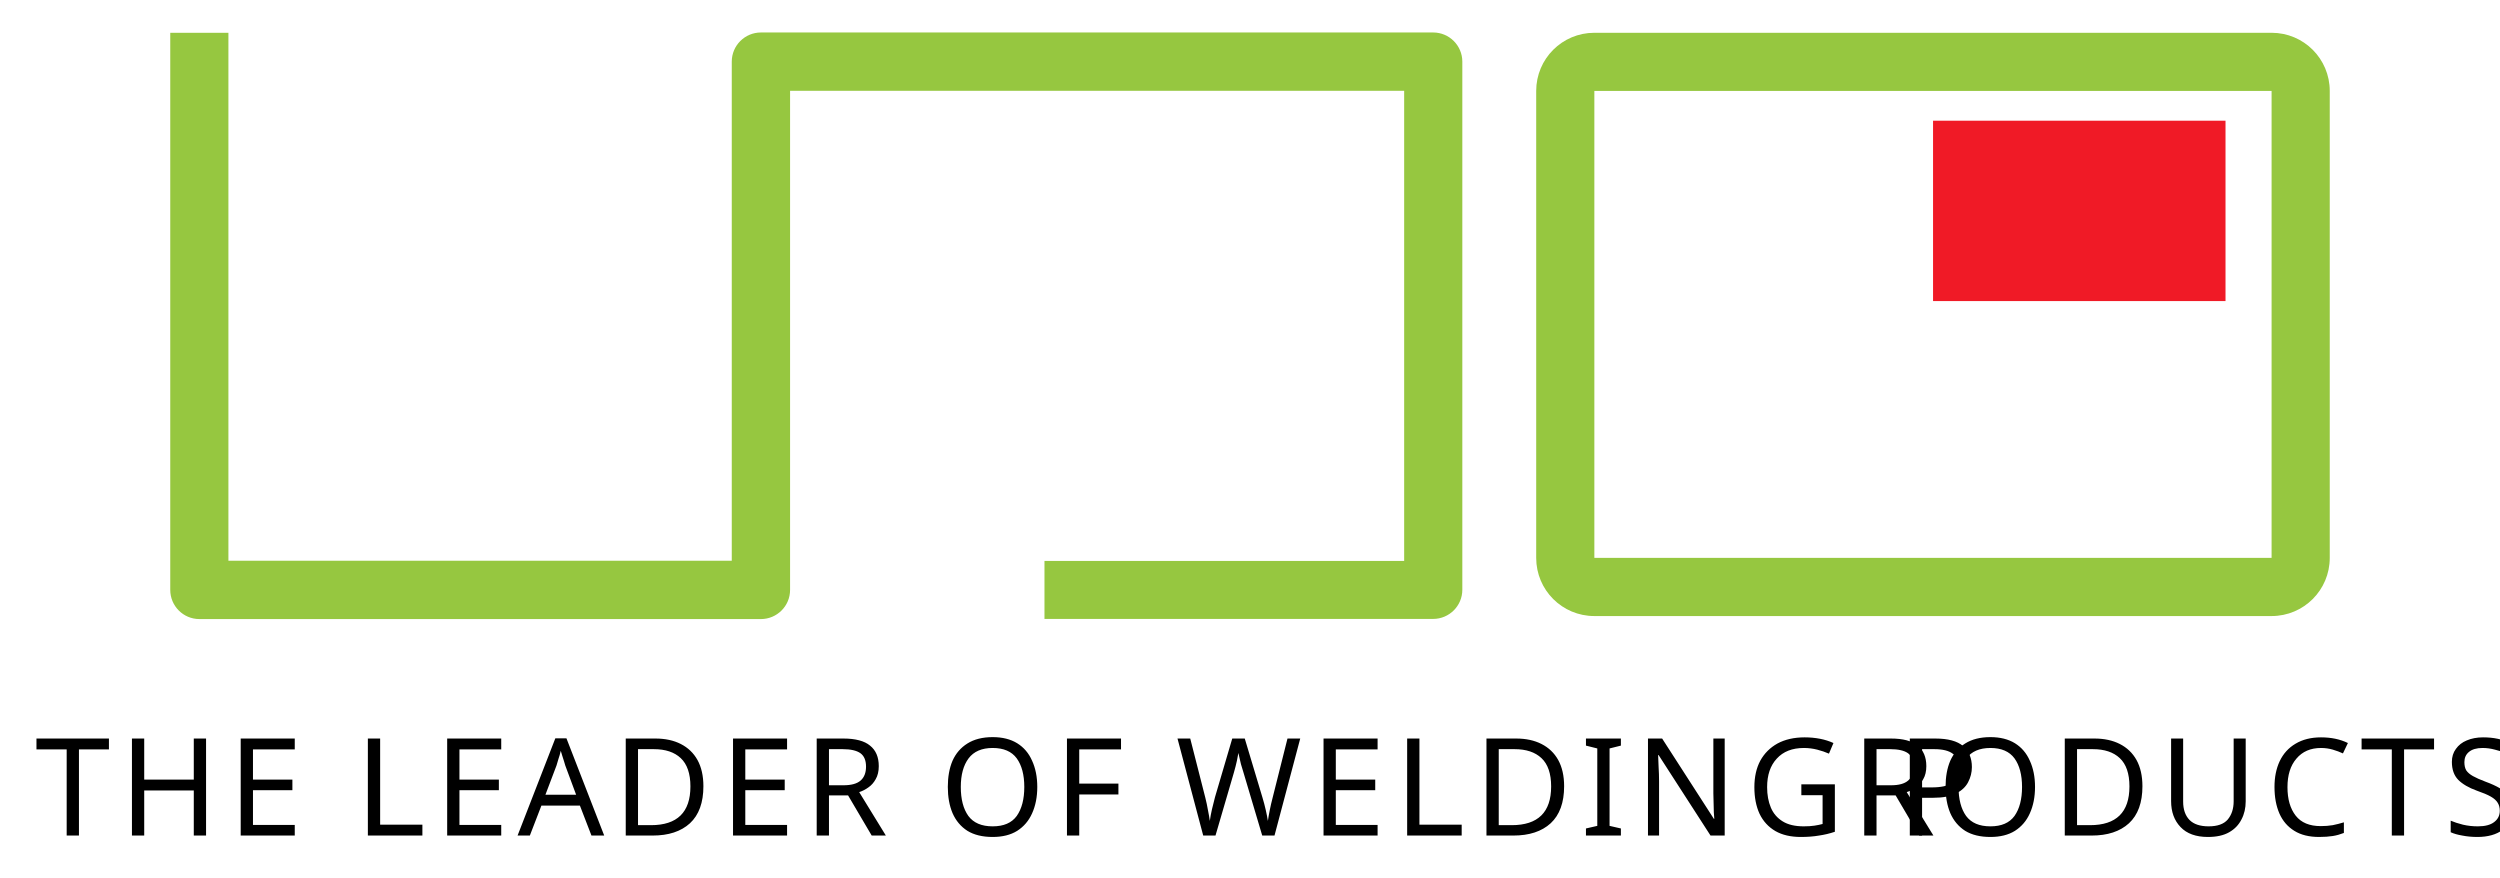
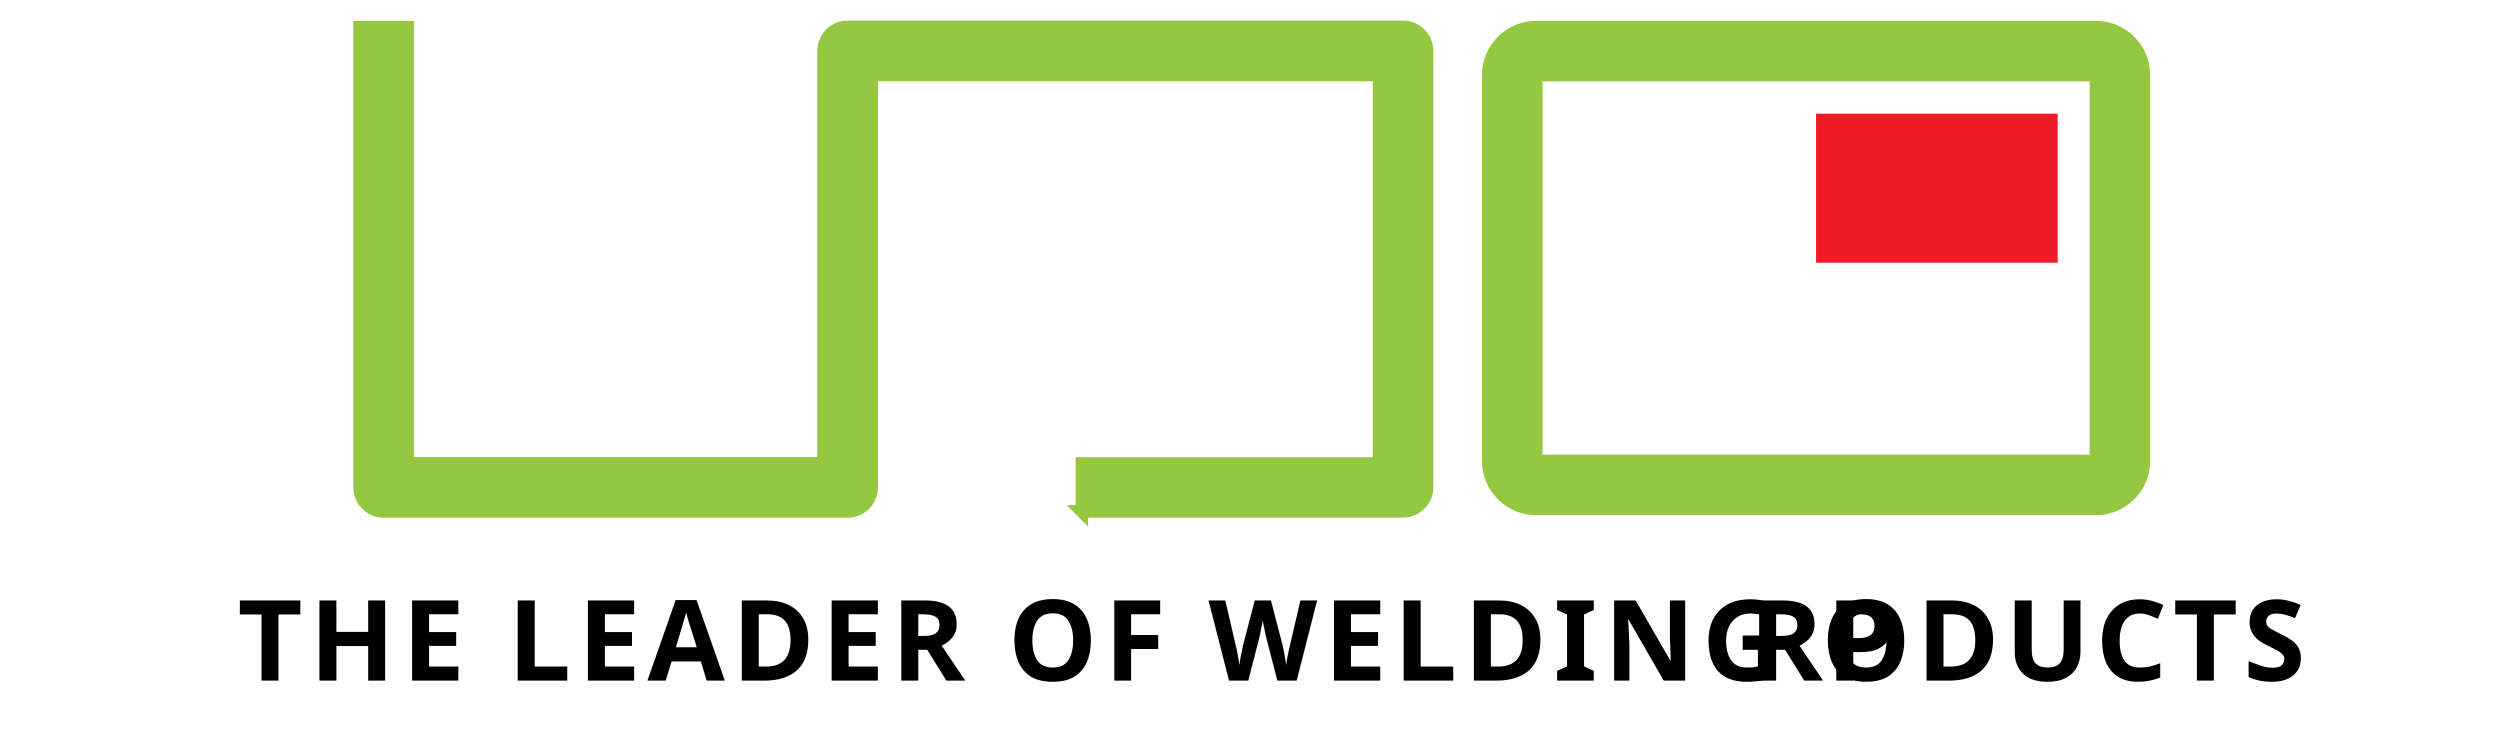
- <svg xmlns="http://www.w3.org/2000/svg" id="Layer_1" data-name="Layer 1" viewBox="0 0 165.49 58.08">
+ <svg xmlns="http://www.w3.org/2000/svg" id="Layer_1" data-name="Layer 1" viewBox="0 0 200.3 59.53">
  <defs>
    <style>
      .cls-1 {
        fill: #96c740;
      }

+       .cls-1, .cls-2 {
+         stroke: #96c740;
+         stroke-miterlimit: 10;
+       }
+ 
      .cls-2 {
-         font-family: SukhumvitSet-Text, 'Sukhumvit Set';
-         font-size: 8.99px;
+         fill: #96c740;
      }

      .cls-3 {
+         font-family: SukhumvitSet-SemiBold, 'Sukhumvit Set';
+         font-size: 9px;
+         font-weight: 600;
+       }
+ 
+       .cls-4 {
        letter-spacing: .05em;
      }

-       .cls-4 {
+       .cls-5 {
        letter-spacing: .06em;
      }

-       .cls-5 {
+       .cls-6 {
+         letter-spacing: .05em;
+       }
+ 
+       .cls-7 {
        fill: #f01a26;
      }
    </style>
  </defs>
-   <text class="cls-2" transform="translate(2.32 55.31)">
-     <tspan class="cls-4" x="0" y="0">THE LEADER OF WELDING P</tspan>
-     <tspan class="cls-3" x="120.21" y="0">R</tspan>
-     <tspan class="cls-4" x="125.92" y="0">ODUCTS</tspan>
+   <text class="cls-3" transform="translate(19.03 54.53)">
+     <tspan class="cls-5" x="0" y="0">THE LEADER OF WELDING P</tspan>
+     <tspan class="cls-4" x="121.1" y="0">R</tspan>
+     <tspan class="cls-6" x="126.9" y="0">ODUCTS</tspan>
  </text>
-   <g>
-     <path class="cls-1" d="M69.13,40.97h25.74c1.06,0,1.93-.86,1.93-1.93V4.08c0-1.06-.86-1.93-1.93-1.93h-44.5c-1.06,0-1.93.86-1.93,1.93v33.04H15.12V2.17h-3.85v36.88c0,1.06.86,1.93,1.93,1.93h37.17c1.06,0,1.93-.86,1.93-1.93V6.01h40.65v31.12h-23.81v3.85Z" />
-     <g>
-       <path class="cls-1" d="M150.37,6.02v30.91h-44.83V6.02h44.83M150.37,2.17h-44.83c-2.13,0-3.85,1.72-3.85,3.85v30.91c0,2.13,1.72,3.85,3.85,3.85h44.83c2.13,0,3.85-1.72,3.85-3.85V6.02c0-2.13-1.72-3.85-3.85-3.85h0Z" />
-       <rect class="cls-5" x="127.96" y="7.99" width="19.36" height="11.94" />
-     </g>
-   </g>
+   <path class="cls-1" d="M86.67,40.97h25.74c1.06,0,1.93-.86,1.93-1.93V4.08c0-1.06-.86-1.93-1.93-1.93h-44.5c-1.06,0-1.93.86-1.93,1.93v33.04h-33.32V2.17h-3.85v36.88c0,1.06.86,1.93,1.93,1.93h37.17c1.06,0,1.93-.86,1.93-1.93V6.01h40.65v31.12h-23.81v3.85Z" />
+   <path class="cls-2" d="M167.92,6.02v30.91h-44.83V6.02h44.83M167.92,2.17h-44.83c-2.13,0-3.85,1.72-3.85,3.85v30.91c0,2.13,1.72,3.85,3.85,3.85h44.83c2.13,0,3.85-1.72,3.85-3.85V6.02c0-2.13-1.72-3.85-3.85-3.85h0Z" />
+   <rect class="cls-7" x="145.5" y="9.11" width="19.36" height="11.94" />
</svg>
